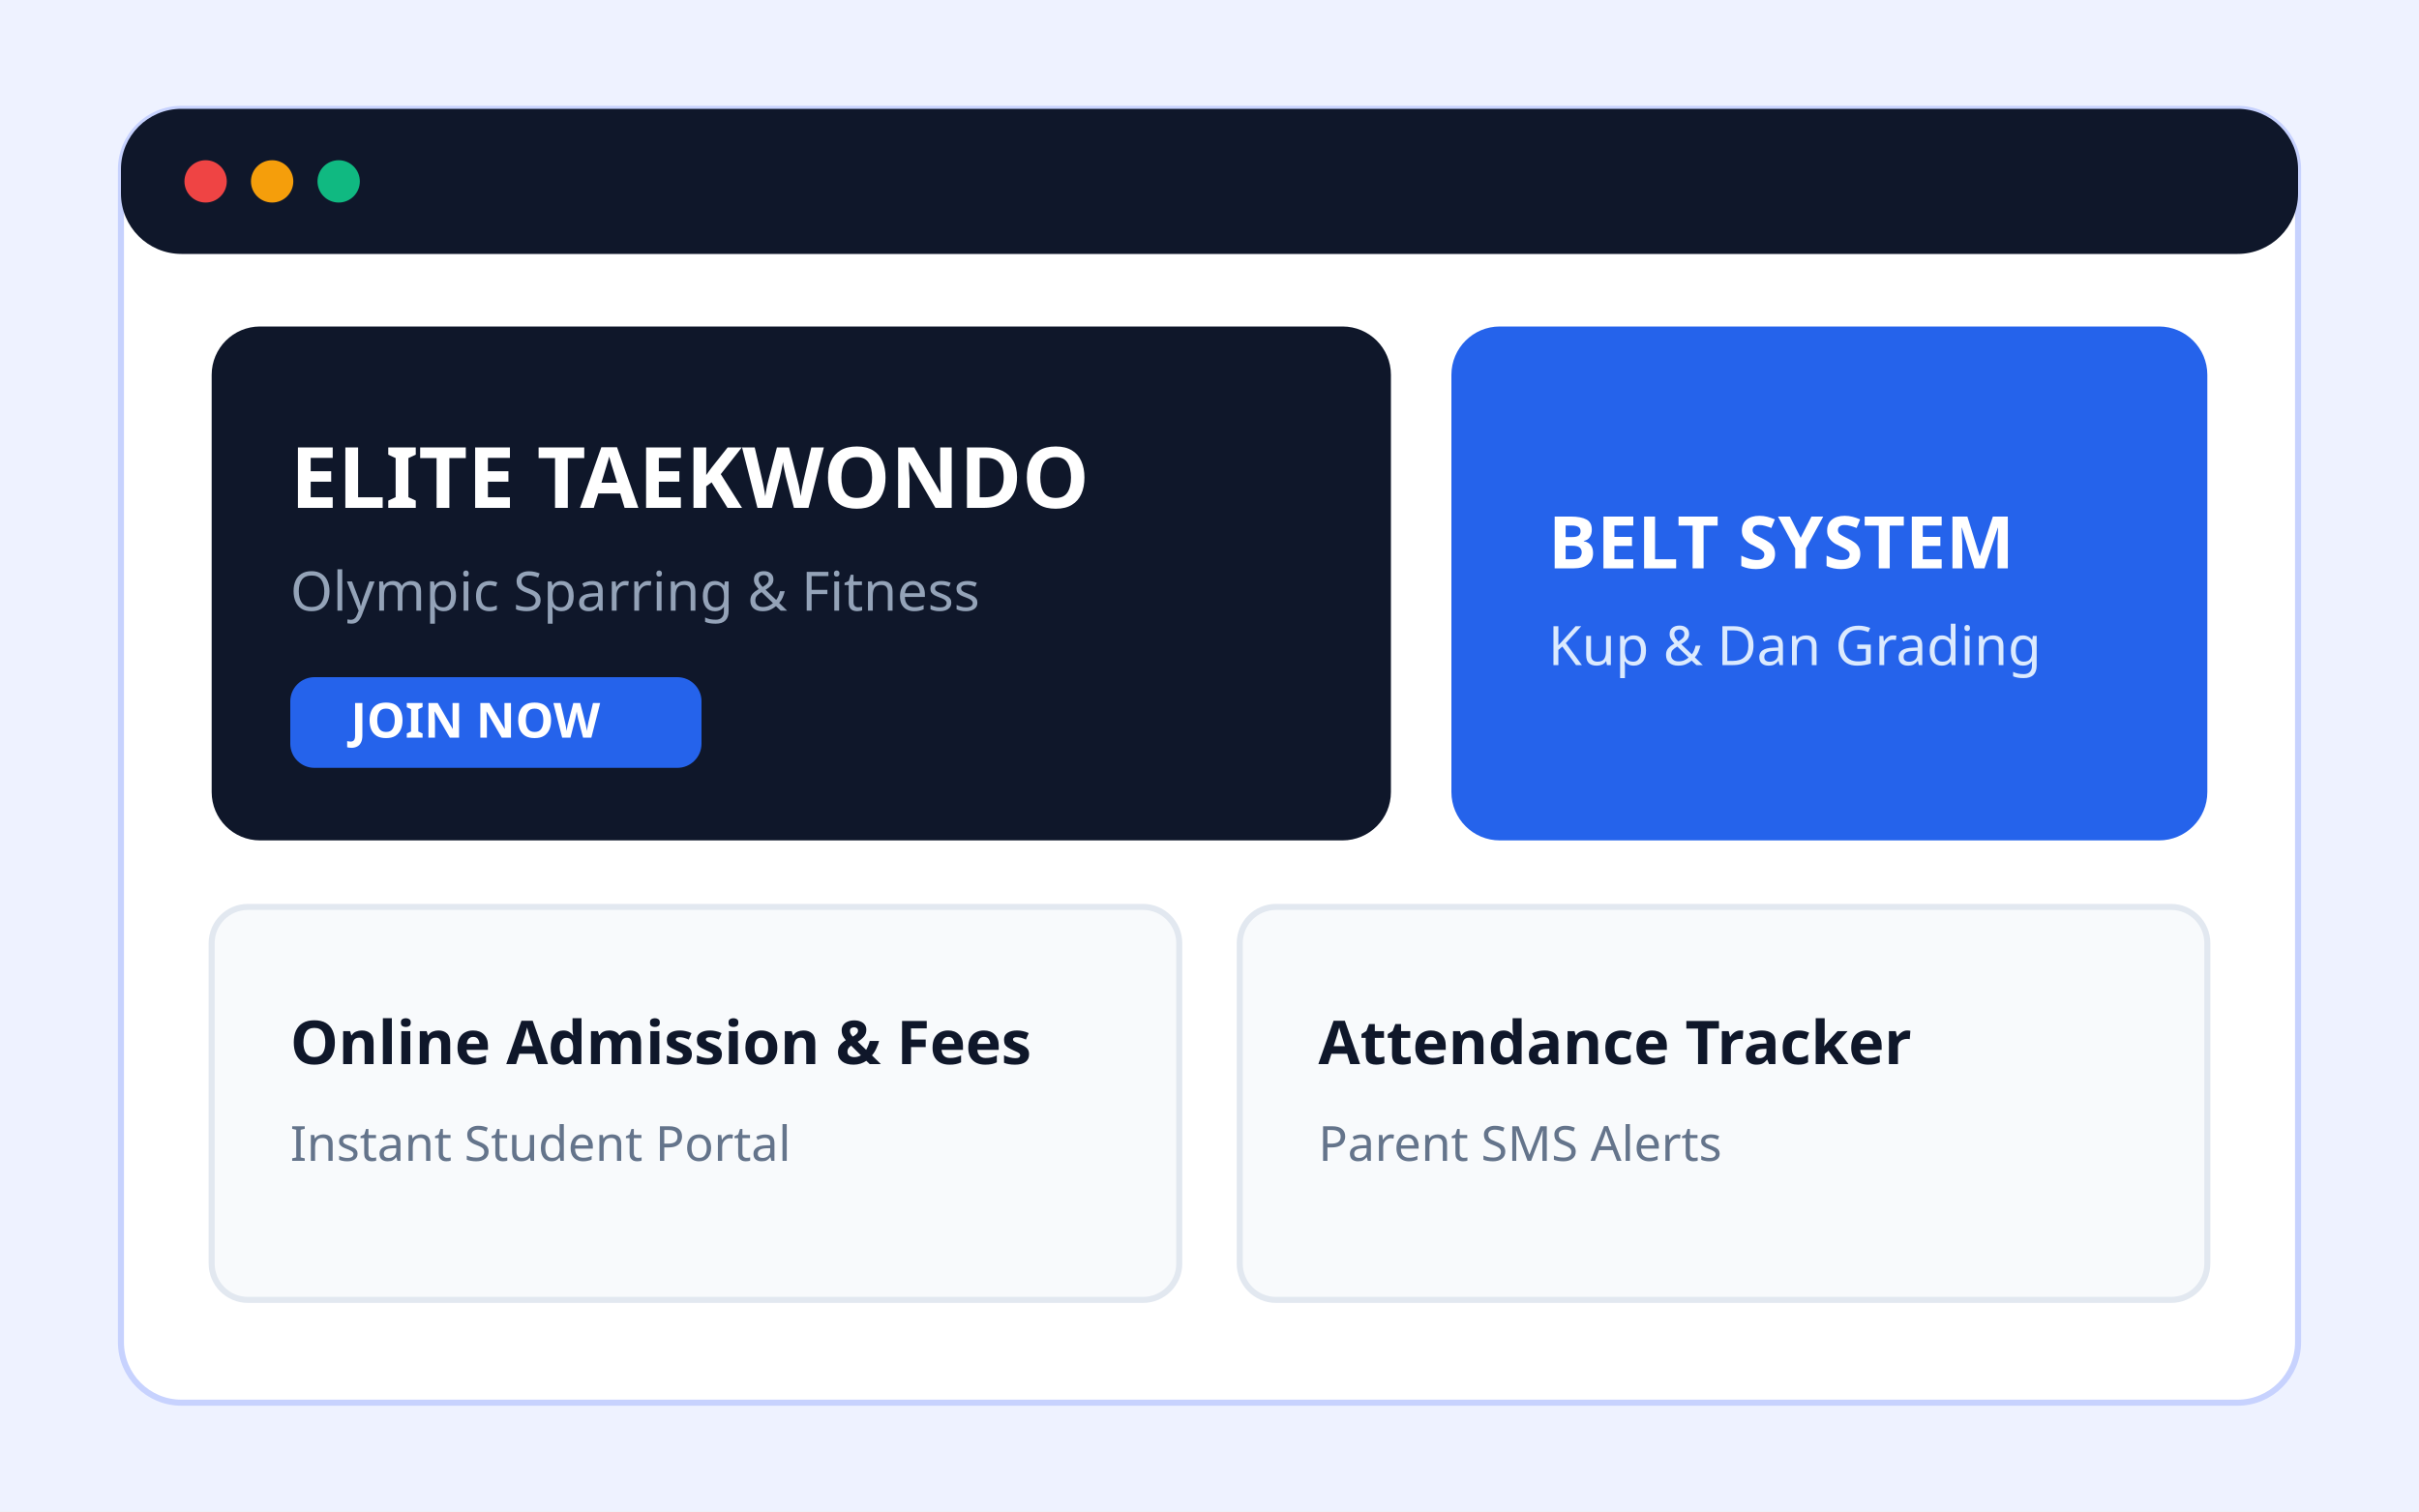
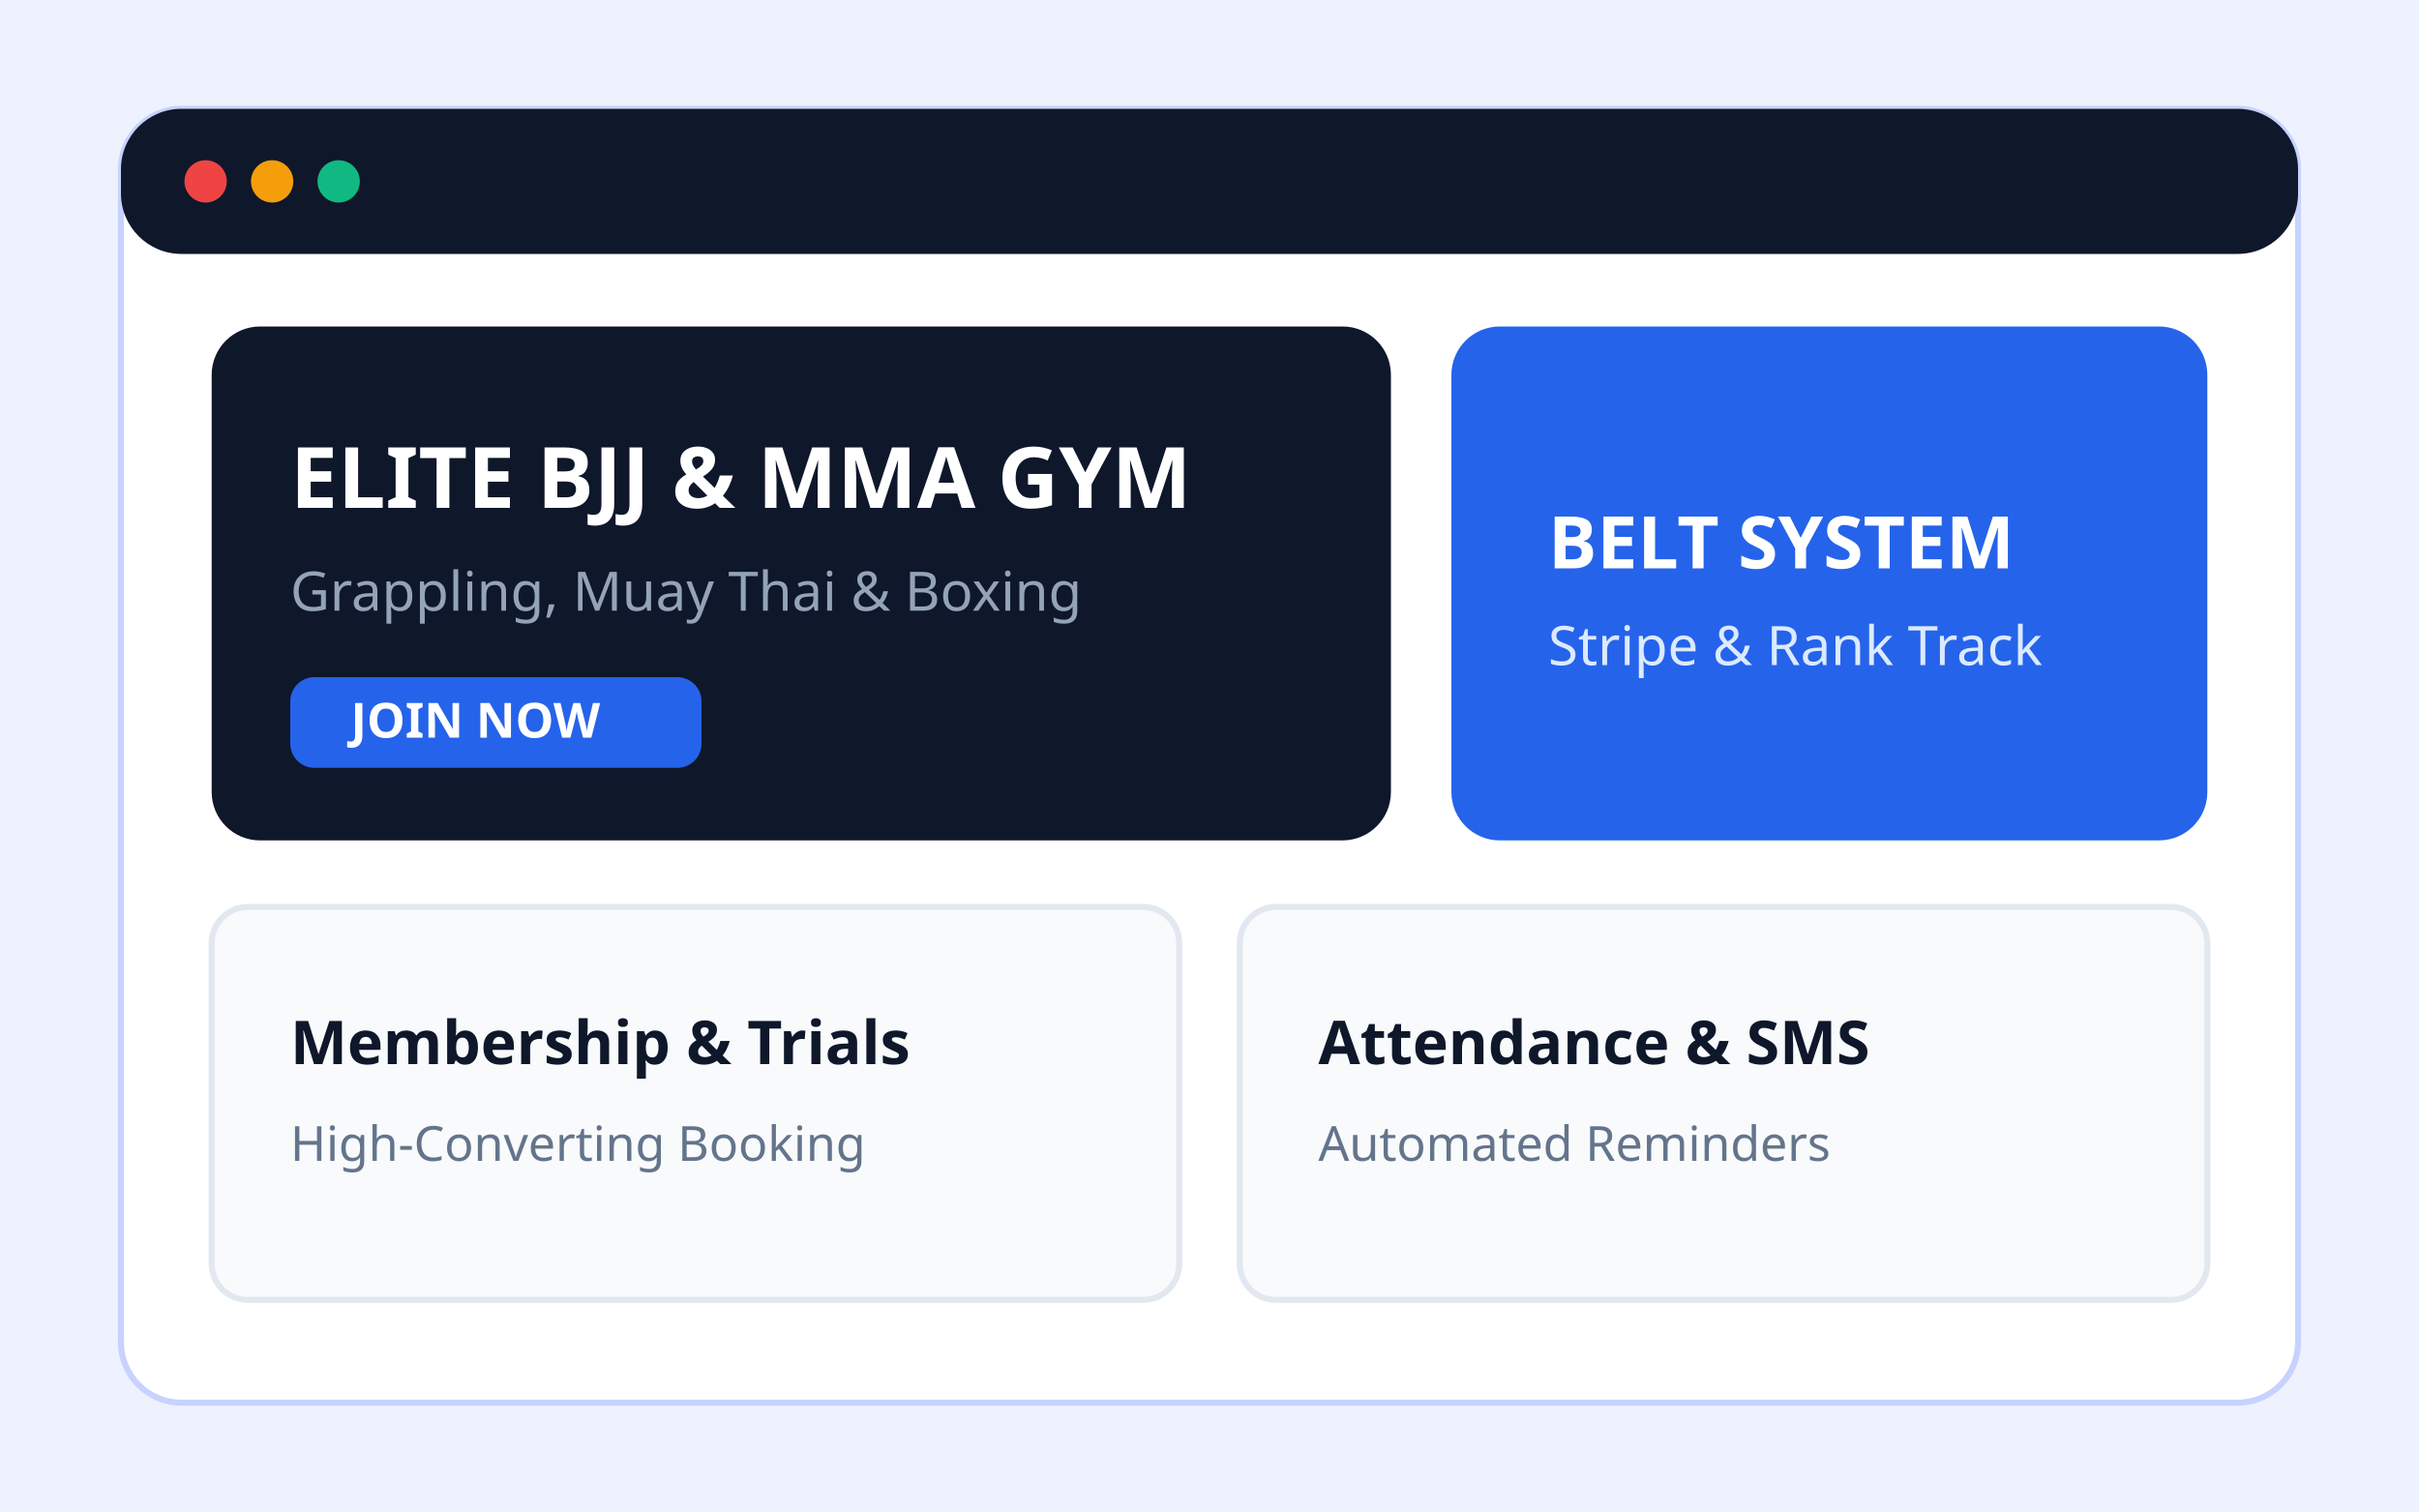
<svg xmlns="http://www.w3.org/2000/svg" viewBox="0 0 400 250" fill="none">
  <rect width="400" height="250" fill="#EEF2FF" />
  <rect x="20" y="18" width="360" height="214" rx="10" fill="#FFFFFF" stroke="#C7D2FE" />
  <rect x="20" y="18" width="360" height="24" rx="10" fill="#0F172A" />
  <circle cx="34" cy="30" r="3.5" fill="#EF4444" />
  <circle cx="45" cy="30" r="3.5" fill="#F59E0B" />
  <circle cx="56" cy="30" r="3.5" fill="#10B981" />
  <rect x="35" y="54" width="195" height="85" rx="8" fill="#0F172A" />
-   <text x="48" y="84" font-family="sans-serif" font-weight="800" font-size="14" fill="#FFFFFF">ELITE TAEKWONDO</text>
-   <text x="48" y="101" font-family="sans-serif" font-size="9" fill="#94A3B8">Olympic Sparring &amp; Fitness</text>
+   <text x="48" y="84" font-family="sans-serif" font-weight="800" font-size="14" fill="#FFFFFF">ELITE BJJ &amp; MMA GYM</text>
+   <text x="48" y="101" font-family="sans-serif" font-size="9" fill="#94A3B8">Grappling, Muay Thai &amp; Boxing</text>
  <rect x="48" y="112" width="68" height="15" rx="4" fill="#2563EB" />
  <text x="58" y="122" font-family="sans-serif" font-weight="bold" font-size="8" fill="#FFFFFF">JOIN NOW</text>
  <rect x="240" y="54" width="125" height="85" rx="8" fill="#2563EB" />
  <text x="256" y="94" font-family="sans-serif" font-weight="bold" font-size="12" fill="#FFFFFF">BELT SYSTEM</text>
-   <text x="256" y="110" font-family="sans-serif" font-size="9" fill="#DBEAFE">Kup &amp; Dan Grading</text>
+   <text x="256" y="110" font-family="sans-serif" font-size="9" fill="#DBEAFE">Stripe &amp; Rank Track</text>
  <rect x="35" y="150" width="160" height="65" rx="6" fill="#F8FAFC" stroke="#E2E8F0" />
-   <text x="48" y="176" font-family="sans-serif" font-weight="bold" font-size="10" fill="#0F172A">Online Admission &amp; Fees</text>
-   <text x="48" y="192" font-family="sans-serif" font-size="8" fill="#64748B">Instant Student Portal</text>
+   <text x="48" y="176" font-family="sans-serif" font-weight="bold" font-size="10" fill="#0F172A">Membership &amp; Trials</text>
+   <text x="48" y="192" font-family="sans-serif" font-size="8" fill="#64748B">High-Converting Booking</text>
  <rect x="205" y="150" width="160" height="65" rx="6" fill="#F8FAFC" stroke="#E2E8F0" />
-   <text x="218" y="176" font-family="sans-serif" font-weight="bold" font-size="10" fill="#0F172A">Attendance Tracker</text>
-   <text x="218" y="192" font-family="sans-serif" font-size="8" fill="#64748B">Parent SMS Alerts</text>
+   <text x="218" y="176" font-family="sans-serif" font-weight="bold" font-size="10" fill="#0F172A">Attendance &amp; SMS</text>
+   <text x="218" y="192" font-family="sans-serif" font-size="8" fill="#64748B">Automated Reminders</text>
</svg>
